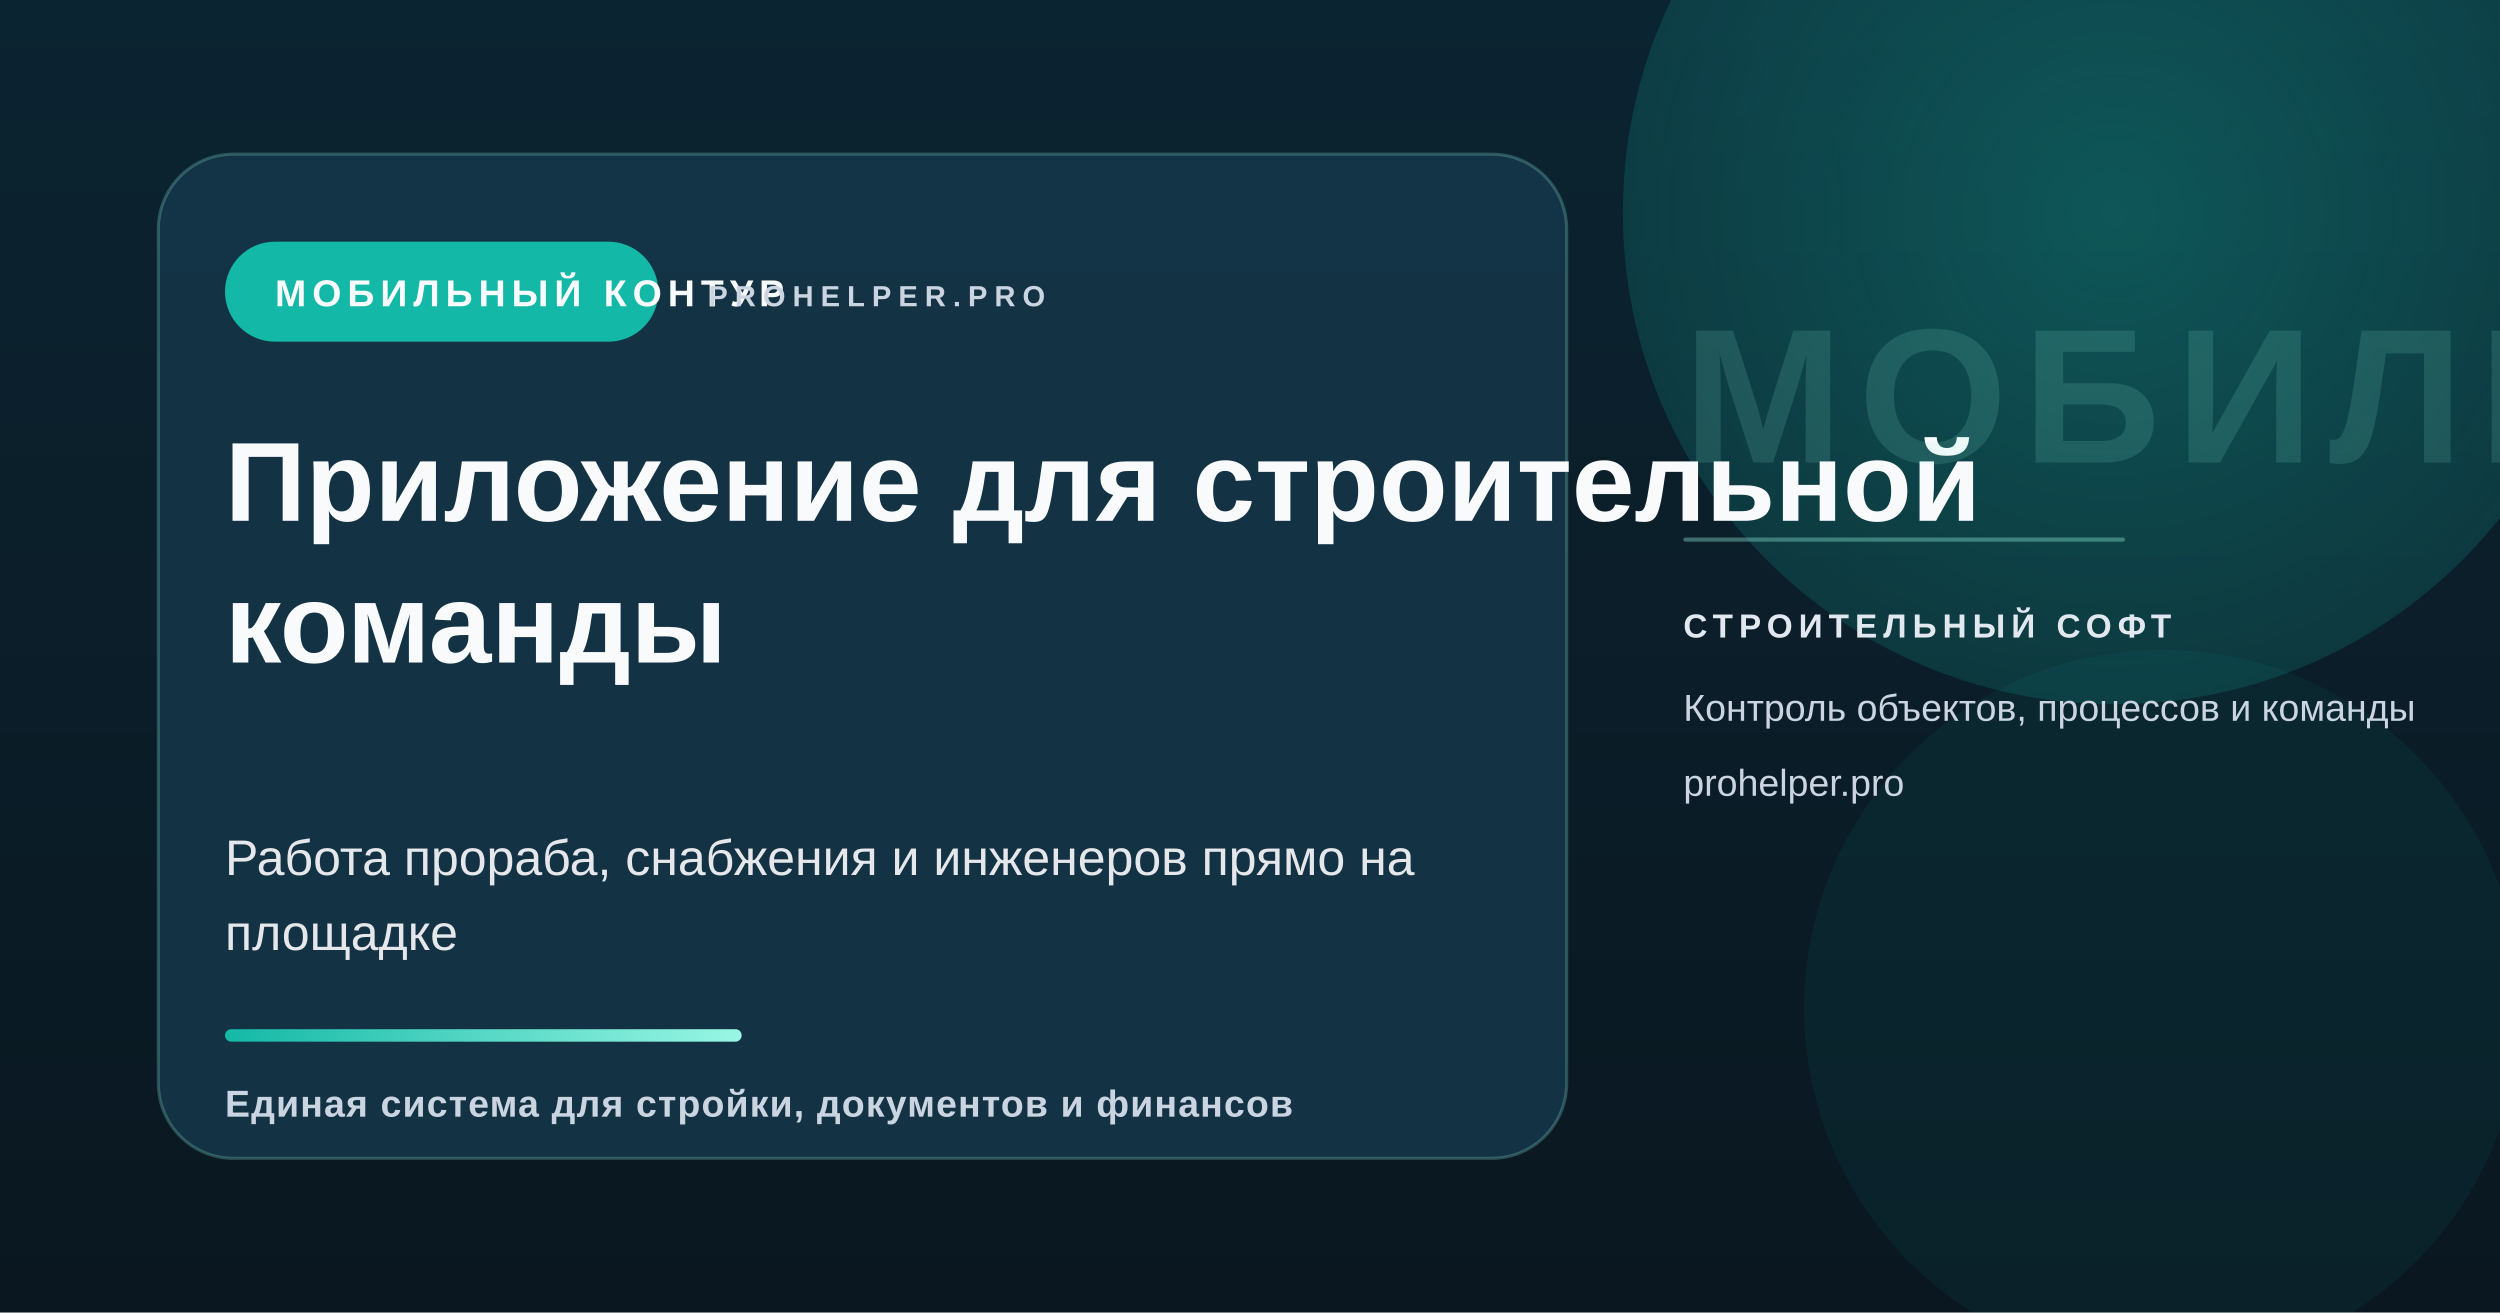
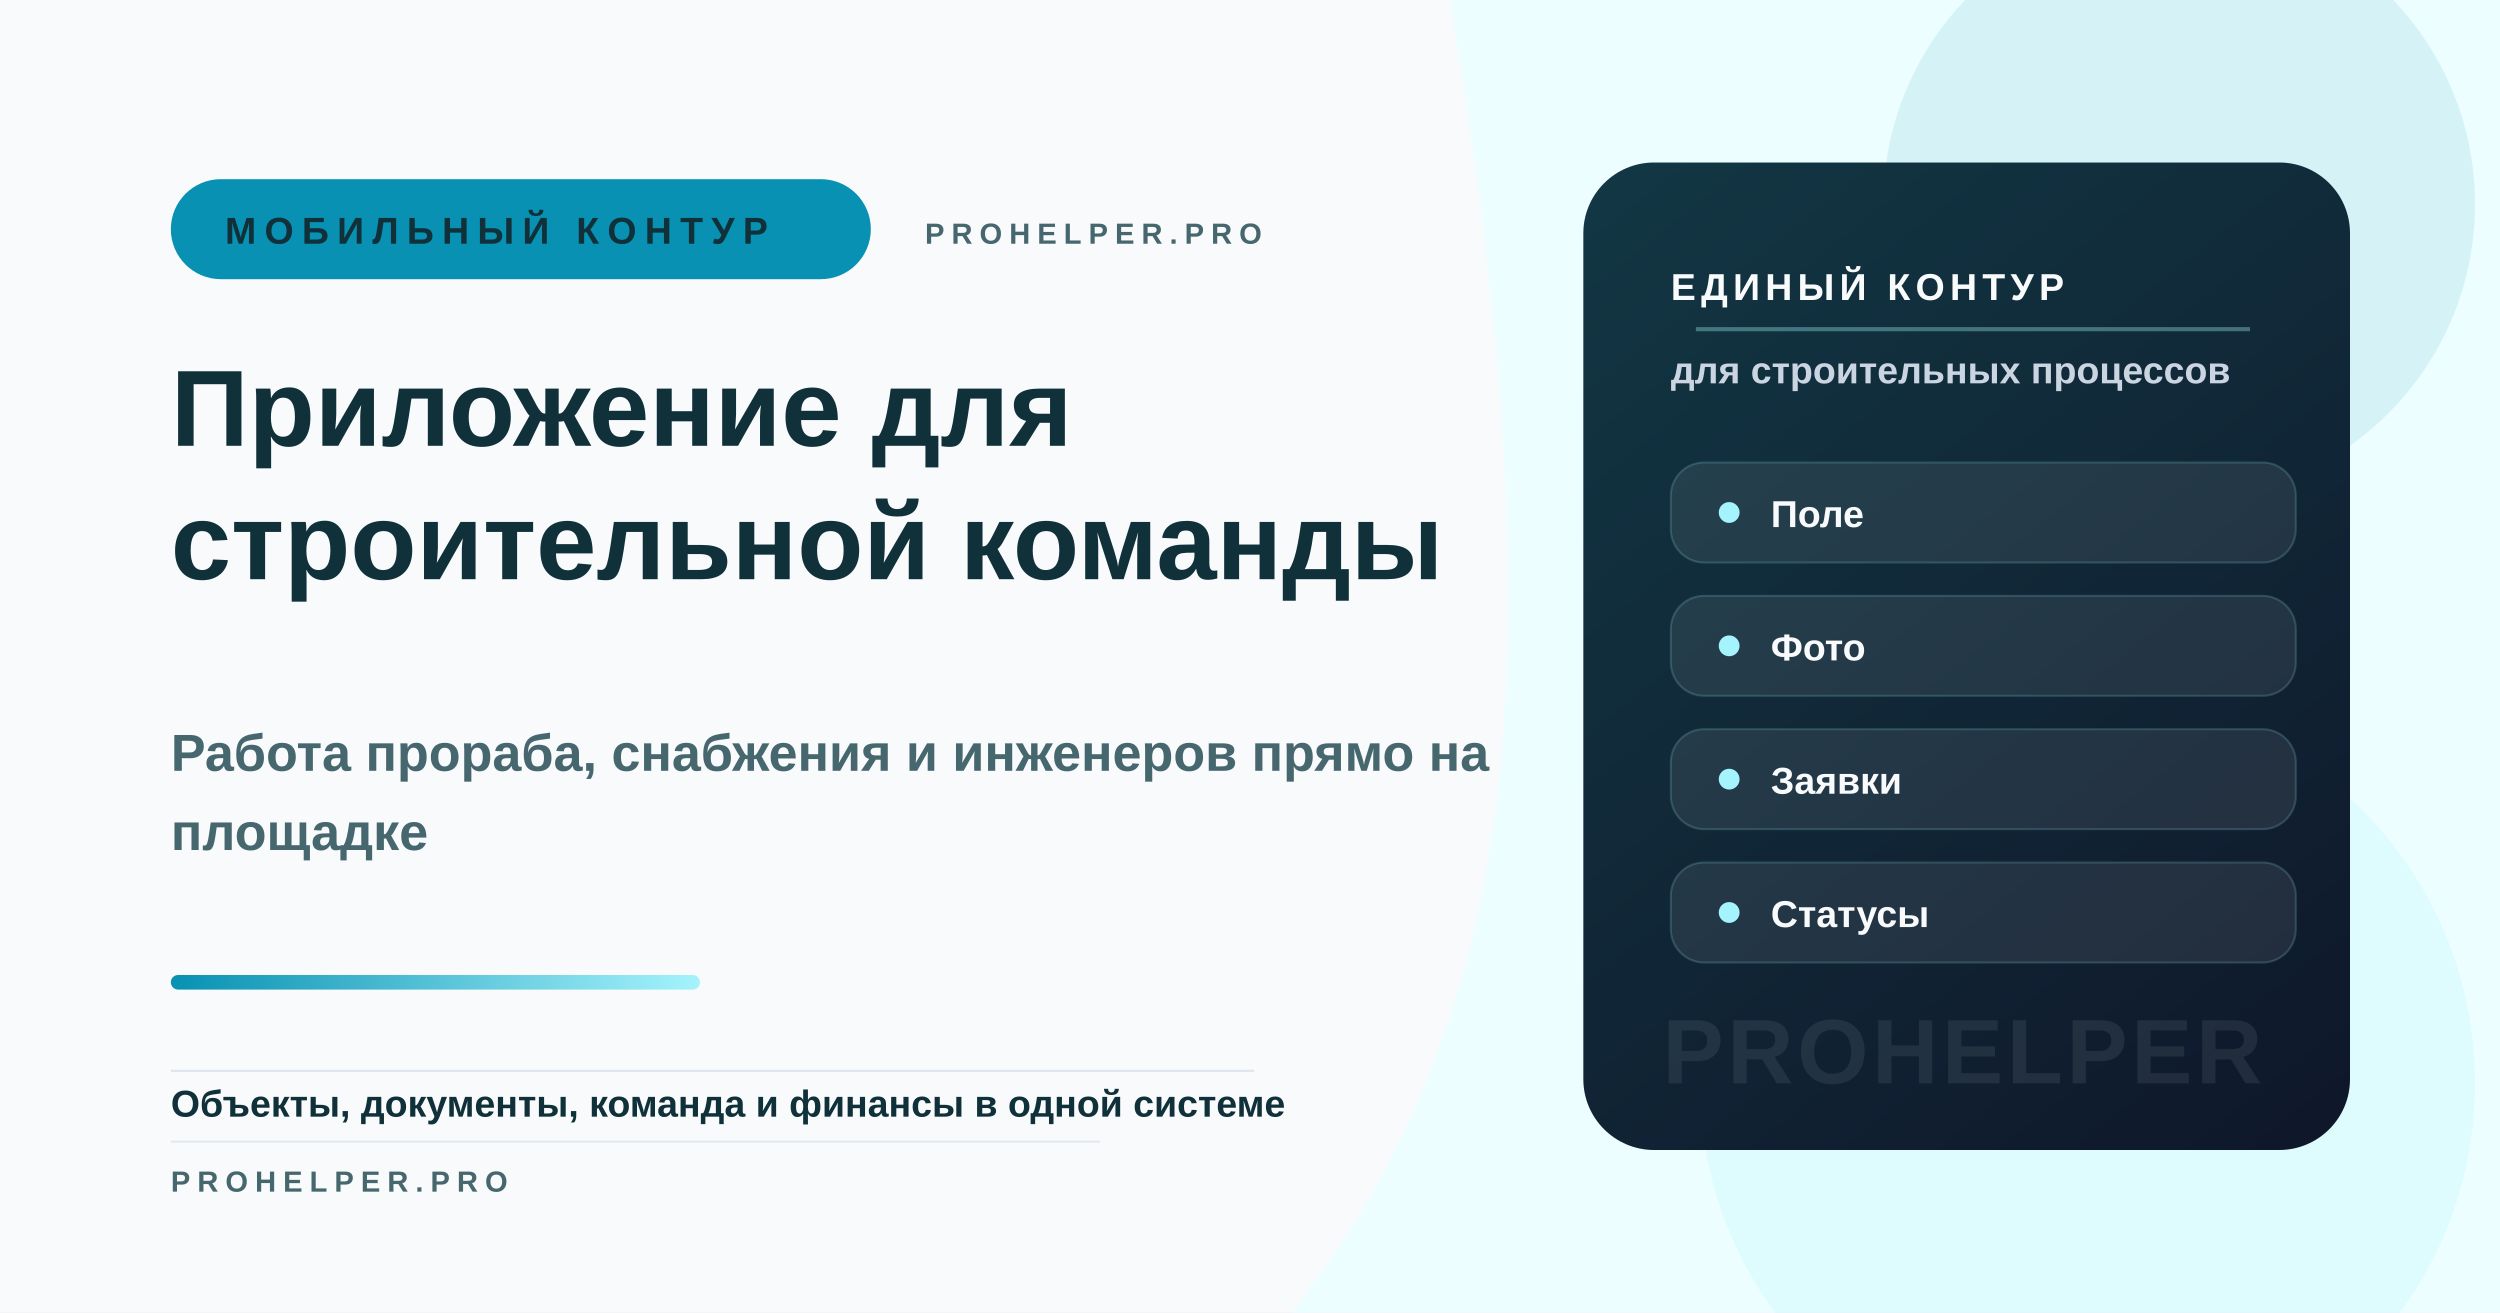
<svg xmlns="http://www.w3.org/2000/svg" width="1200" height="630" viewBox="0 0 1200 630" fill="none">
  <defs>
-     <linearGradient id="bg-mobile-app" x1="600" y1="0" x2="600" y2="630" gradientUnits="userSpaceOnUse">
-       <stop stop-color="#0B2431" />
-       <stop offset="1" stop-color="#0A1720" />
+     <linearGradient id="panel-mobile-app" x1="760" y1="82" x2="1128" y2="548" gradientUnits="userSpaceOnUse">
+       <stop stop-color="#123744" />
+       <stop offset="1" stop-color="#0F172A" />
    </linearGradient>
-     <radialGradient id="glow-mobile-app" cx="0" cy="0" r="1" gradientUnits="userSpaceOnUse" gradientTransform="translate(1015 102) rotate(123.5) scale(472 472)">
-       <stop stop-color="#14B8A6" stop-opacity="0.35" />
-       <stop offset="1" stop-color="#14B8A6" stop-opacity="0" />
-     </radialGradient>
-     <linearGradient id="line-mobile-app" x1="0" y1="0" x2="1" y2="0">
-       <stop stop-color="#14B8A6" />
-       <stop offset="1" stop-color="#99F6E4" />
+     <linearGradient id="accent-mobile-app" x1="0" y1="0" x2="1" y2="0">
+       <stop stop-color="#0891B2" />
+       <stop offset="1" stop-color="#A5F3FC" />
    </linearGradient>
    <style>
-       .eyebrow { font: 700 18px 'Segoe UI', 'Arial', sans-serif; letter-spacing: 0.16em; fill: #F8FAFC; }
-       .brand-secondary { font: 600 14px 'Segoe UI', 'Arial', sans-serif; letter-spacing: 0.24em; fill: #CBD5E1; }
-       .title { font: 700 54px 'Segoe UI', 'Arial', sans-serif; fill: #F8FAFC; }
-       .subtitle { font: 500 24px 'Segoe UI', 'Arial', sans-serif; fill: #E5E7EB; }
-       .meta { font: 600 18px 'Segoe UI', 'Arial', sans-serif; fill: #CBD5E1; letter-spacing: 0.03em; }
-       .mark { font-family: 'Segoe UI', 'Arial', sans-serif; font-weight: 800; fill: #99F6E4; opacity: 0.14; }
-       .mark-caption { font: 700 16px 'Segoe UI', 'Arial', sans-serif; fill: #E2E8F0; letter-spacing: 0.18em; }
-       .mark-support { font: 500 18px 'Segoe UI', 'Arial', sans-serif; fill: #CBD5E1; }
+       .brand { font-family: 'Segoe UI', Arial, sans-serif; font-size: 18px; font-weight: 800; letter-spacing: 0.22em; fill: #10313A; }
+       .domain { font-family: 'Segoe UI', Arial, sans-serif; font-size: 14px; font-weight: 700; letter-spacing: 0.24em; fill: #47676F; }
+       .title { font-family: 'Segoe UI', Arial, sans-serif; font-size: 52px; font-weight: 800; fill: #10313A; }
+       .subtitle { font-family: 'Segoe UI', Arial, sans-serif; font-size: 25px; font-weight: 600; fill: #47676F; }
+       .footer { font-family: 'Segoe UI', Arial, sans-serif; font-size: 18px; font-weight: 700; fill: #10313A; }
+       .panel-title { font-family: 'Segoe UI', Arial, sans-serif; font-size: 18px; font-weight: 800; letter-spacing: 0.14em; fill: #F8FAFC; }
+       .panel-copy { font-family: 'Segoe UI', Arial, sans-serif; font-size: 18px; font-weight: 600; fill: #CBD5E1; }
+       .capability { font-family: 'Segoe UI', Arial, sans-serif; font-size: 18px; font-weight: 700; fill: #F8FAFC; }
+       .stamp { font-family: 'Segoe UI', Arial, sans-serif; font-size: 44px; font-weight: 900; letter-spacing: 0.04em; fill: #F8FAFC; opacity: 0.08; }
    </style>
  </defs>
-   <rect width="1200" height="630" fill="url(#bg-mobile-app)" />
-   <circle cx="1015" cy="102" r="236" fill="url(#glow-mobile-app)" />
-   <circle cx="1038" cy="484" r="172" fill="#14B8A6" fill-opacity="0.07" />
-   <rect x="76" y="74" width="676" height="482" rx="36" fill="#143648" fill-opacity="0.9" stroke="#99F6E4" stroke-opacity="0.24" stroke-width="1.5" />
-   <rect x="108" y="116" width="208" height="48" rx="24" fill="#14B8A6" />
-   <text x="132" y="147" class="eyebrow">МОБИЛЬНЫЙ КОНТУР</text>
-   <text x="340" y="147" class="brand-secondary">PROHELPER.PRO</text>
-   <text x="108" y="250" class="title">Приложение для строительной</text>
-   <text x="108" y="318" class="title">команды</text>
-   <text x="108" y="420" class="subtitle">Работа прораба, снабжения и инженеров прямо на</text>
-   <text x="108" y="456" class="subtitle">площадке</text>
-   <rect x="108" y="494" width="248" height="6" rx="3" fill="url(#line-mobile-app)" />
-   <text x="108" y="536" class="meta">Единая система для стройки, документов и финансов</text>
-   <text x="808" y="222" class="mark" font-size="92" letter-spacing="0.08em">МОБИЛЬНЫЙ КОНТУР</text>
-   <rect x="808" y="258" width="212" height="2" rx="1" fill="#99F6E4" fill-opacity="0.36" />
-   <text x="808" y="306" class="mark-caption">СТРОИТЕЛЬНЫЙ СОФТ</text>
-   <text x="808" y="346" class="mark-support">Контроль объектов, процессов и команды</text>
-   <text x="808" y="382" class="mark-support">prohelper.pro</text>
+   <rect width="1200" height="630" fill="#F8FAFC" />
+   <path d="M696 0H1200V630H620C724 496 751 334 696 0Z" fill="#ECFEFF" />
+   <path d="M82 514H602" stroke="#CBD5E1" stroke-width="1" stroke-opacity="0.6" />
+   <path d="M82 548H528" stroke="#E2E8F0" stroke-width="1" />
+   <circle cx="1046" cy="98" r="142" fill="#0891B2" fill-opacity="0.10" />
+   <circle cx="1002" cy="520" r="186" fill="#A5F3FC" fill-opacity="0.18" />
+   <rect x="760" y="78" width="368" height="474" rx="34" fill="url(#panel-mobile-app)" />
+   <path d="M814 158H1080" stroke="#A5F3FC" stroke-width="2" stroke-opacity="0.35" />
+   <text x="802" y="144" class="panel-title">ЕДИНЫЙ КОНТУР</text>
+   <text x="802" y="184" class="panel-copy">для строительных процессов</text>
+   <g>
+     <rect x="802" y="222" width="300" height="48" rx="16" fill="#FFFFFF" fill-opacity="0.08" stroke="#A5F3FC" stroke-opacity="0.18" />
+     <circle cx="830" cy="246" r="5" fill="#A5F3FC" />
+     <text x="850" y="253" class="capability">Поле</text>
+   </g>
+   <g>
+     <rect x="802" y="286" width="300" height="48" rx="16" fill="#FFFFFF" fill-opacity="0.08" stroke="#A5F3FC" stroke-opacity="0.18" />
+     <circle cx="830" cy="310" r="5" fill="#A5F3FC" />
+     <text x="850" y="317" class="capability">Фото</text>
+   </g>
+   <g>
+     <rect x="802" y="350" width="300" height="48" rx="16" fill="#FFFFFF" fill-opacity="0.08" stroke="#A5F3FC" stroke-opacity="0.18" />
+     <circle cx="830" cy="374" r="5" fill="#A5F3FC" />
+     <text x="850" y="381" class="capability">Заявки</text>
+   </g>
+   <g>
+     <rect x="802" y="414" width="300" height="48" rx="16" fill="#FFFFFF" fill-opacity="0.08" stroke="#A5F3FC" stroke-opacity="0.18" />
+     <circle cx="830" cy="438" r="5" fill="#A5F3FC" />
+     <text x="850" y="445" class="capability">Статусы</text>
+   </g>
+   <text x="798" y="520" class="stamp">PROHELPER</text>
+   <rect x="82" y="86" width="336" height="48" rx="24" fill="#0891B2" />
+   <text x="108" y="117" class="brand" fill="#FFFFFF">МОБИЛЬНЫЙ КОНТУР</text>
+   <text x="444" y="117" class="domain">PROHELPER.PRO</text>
+   <text x="82" y="214" class="title">Приложение для</text>
+   <text x="82" y="278" class="title">строительной команды</text>
+   <text x="82" y="370" class="subtitle">Работа прораба, снабжения и инженеров прямо на</text>
+   <text x="82" y="408" class="subtitle">площадке</text>
+   <rect x="82" y="468" width="254" height="7" rx="3.5" fill="url(#accent-mobile-app)" />
+   <text x="82" y="536" class="footer">Объекты, документы, команда и финансы в одной системе</text>
+   <text x="82" y="572" class="domain">PROHELPER.PRO</text>
</svg>
